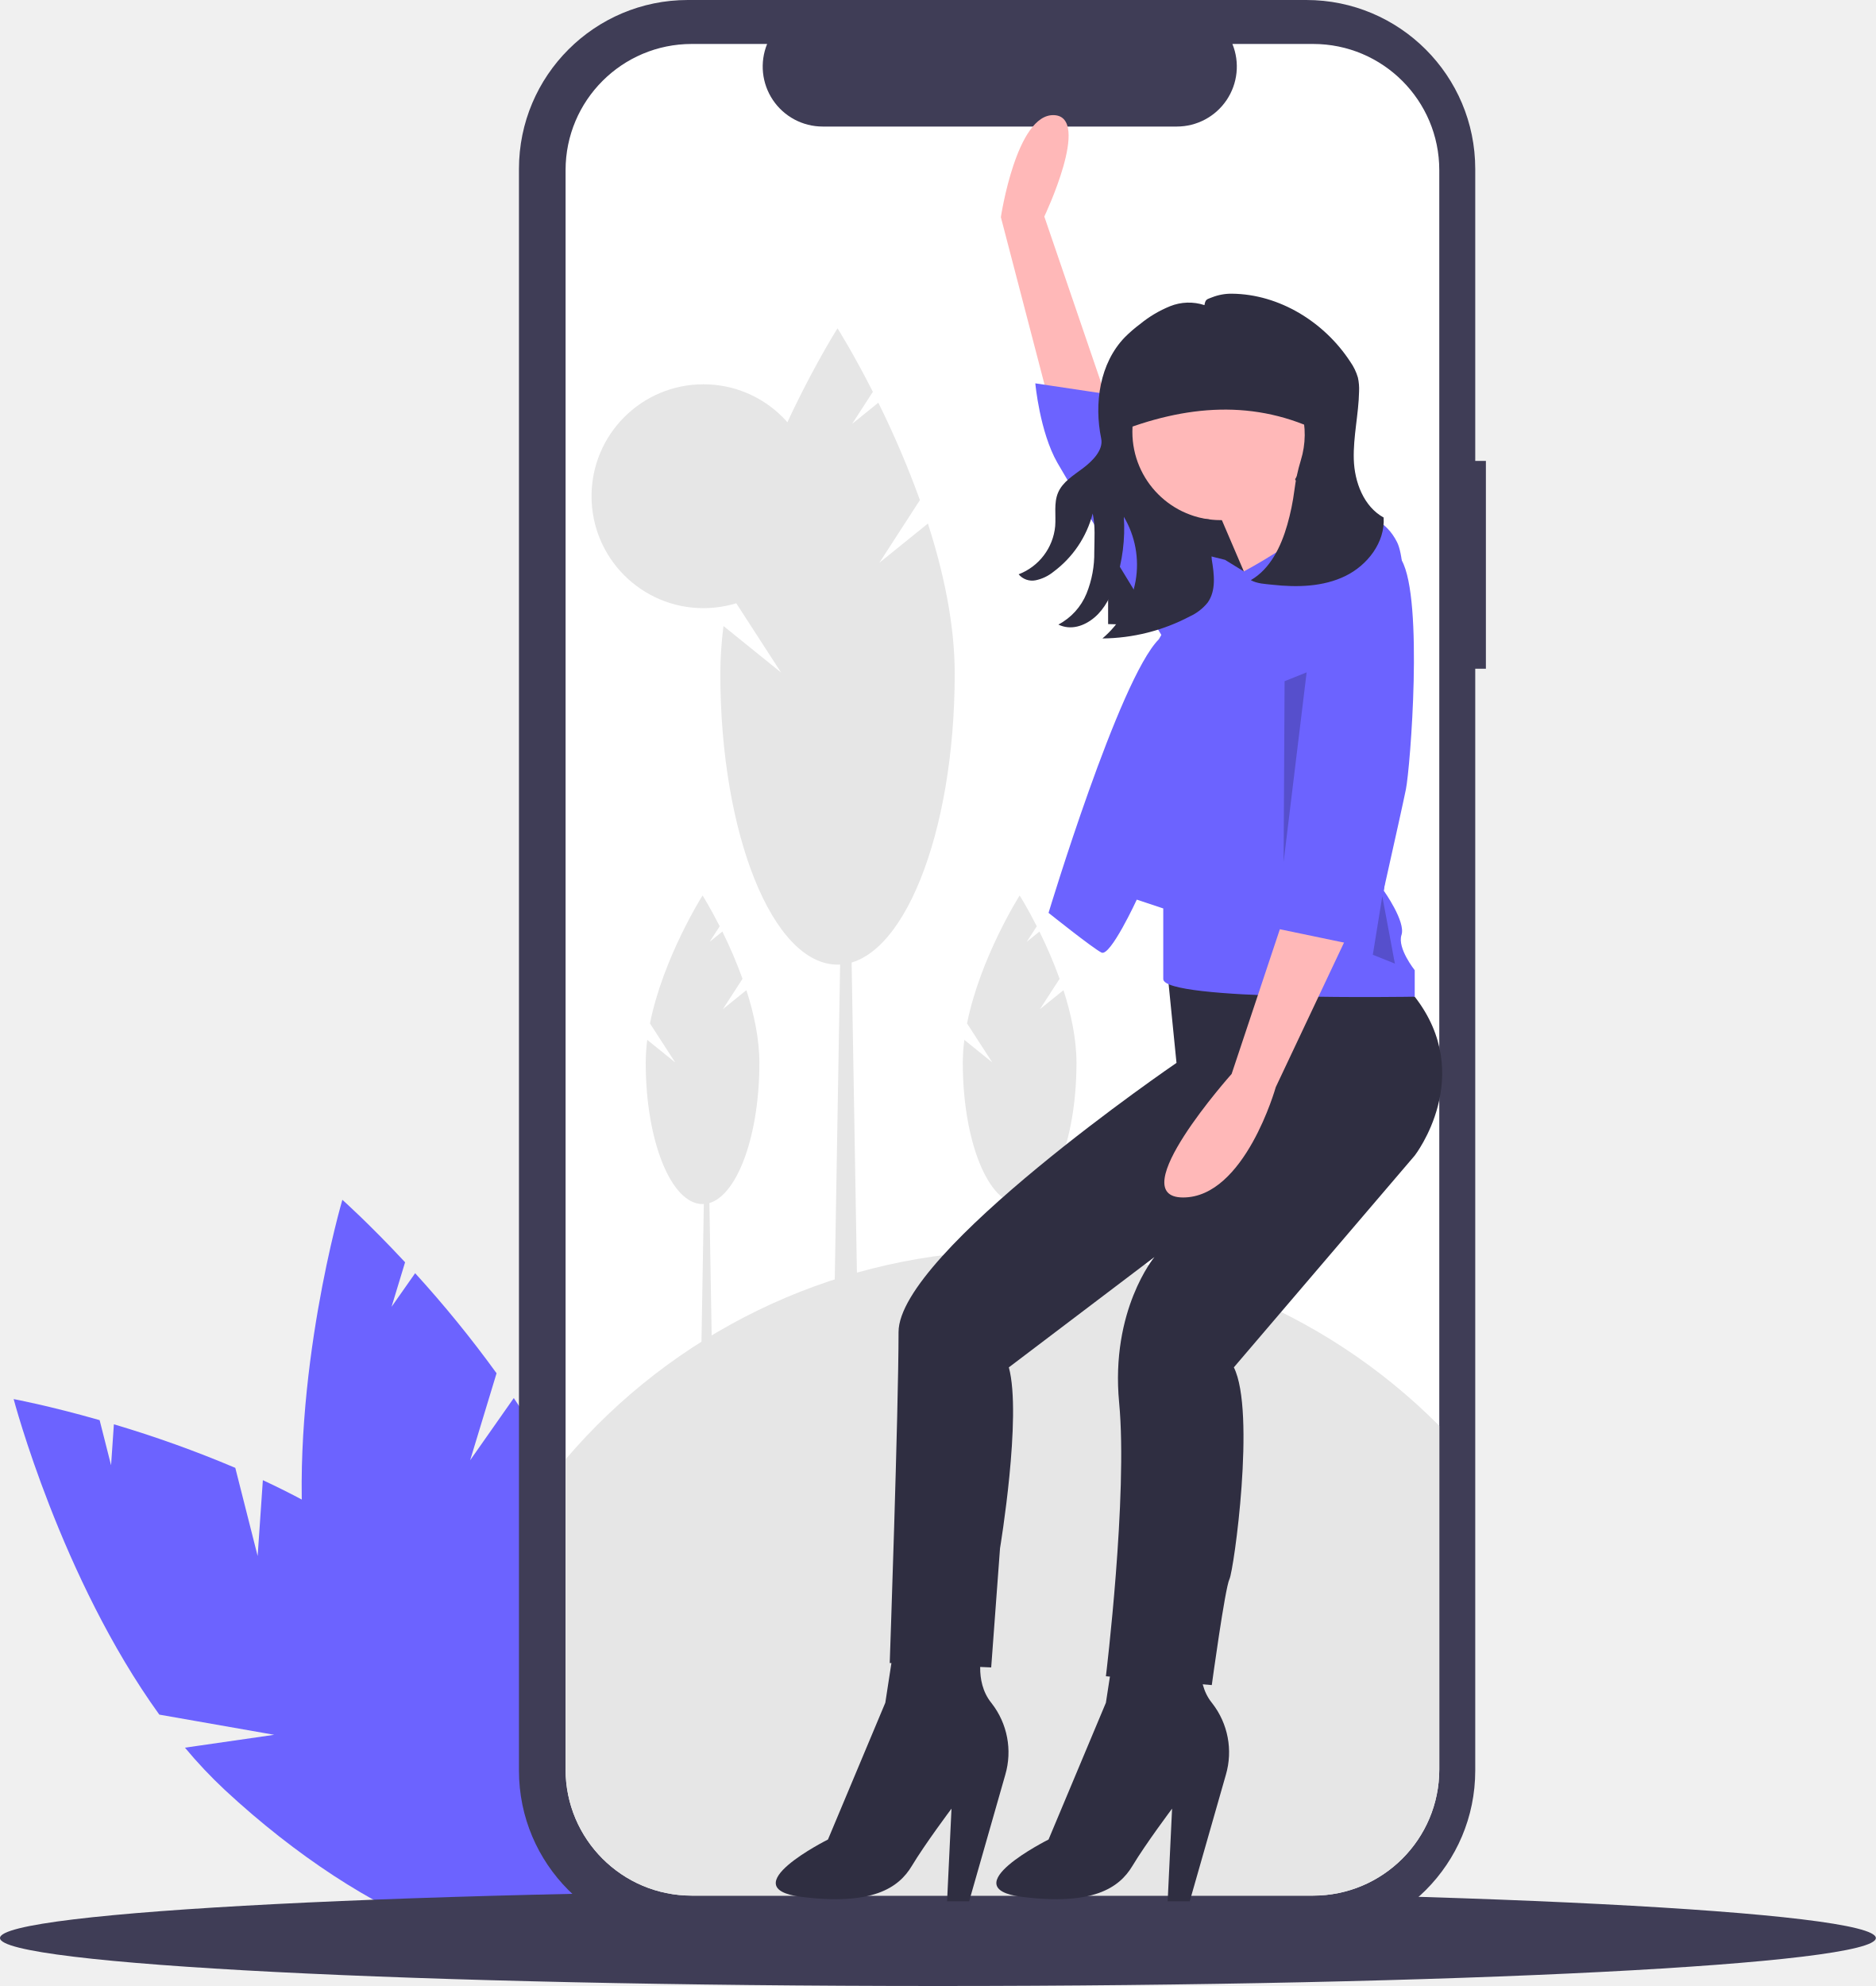
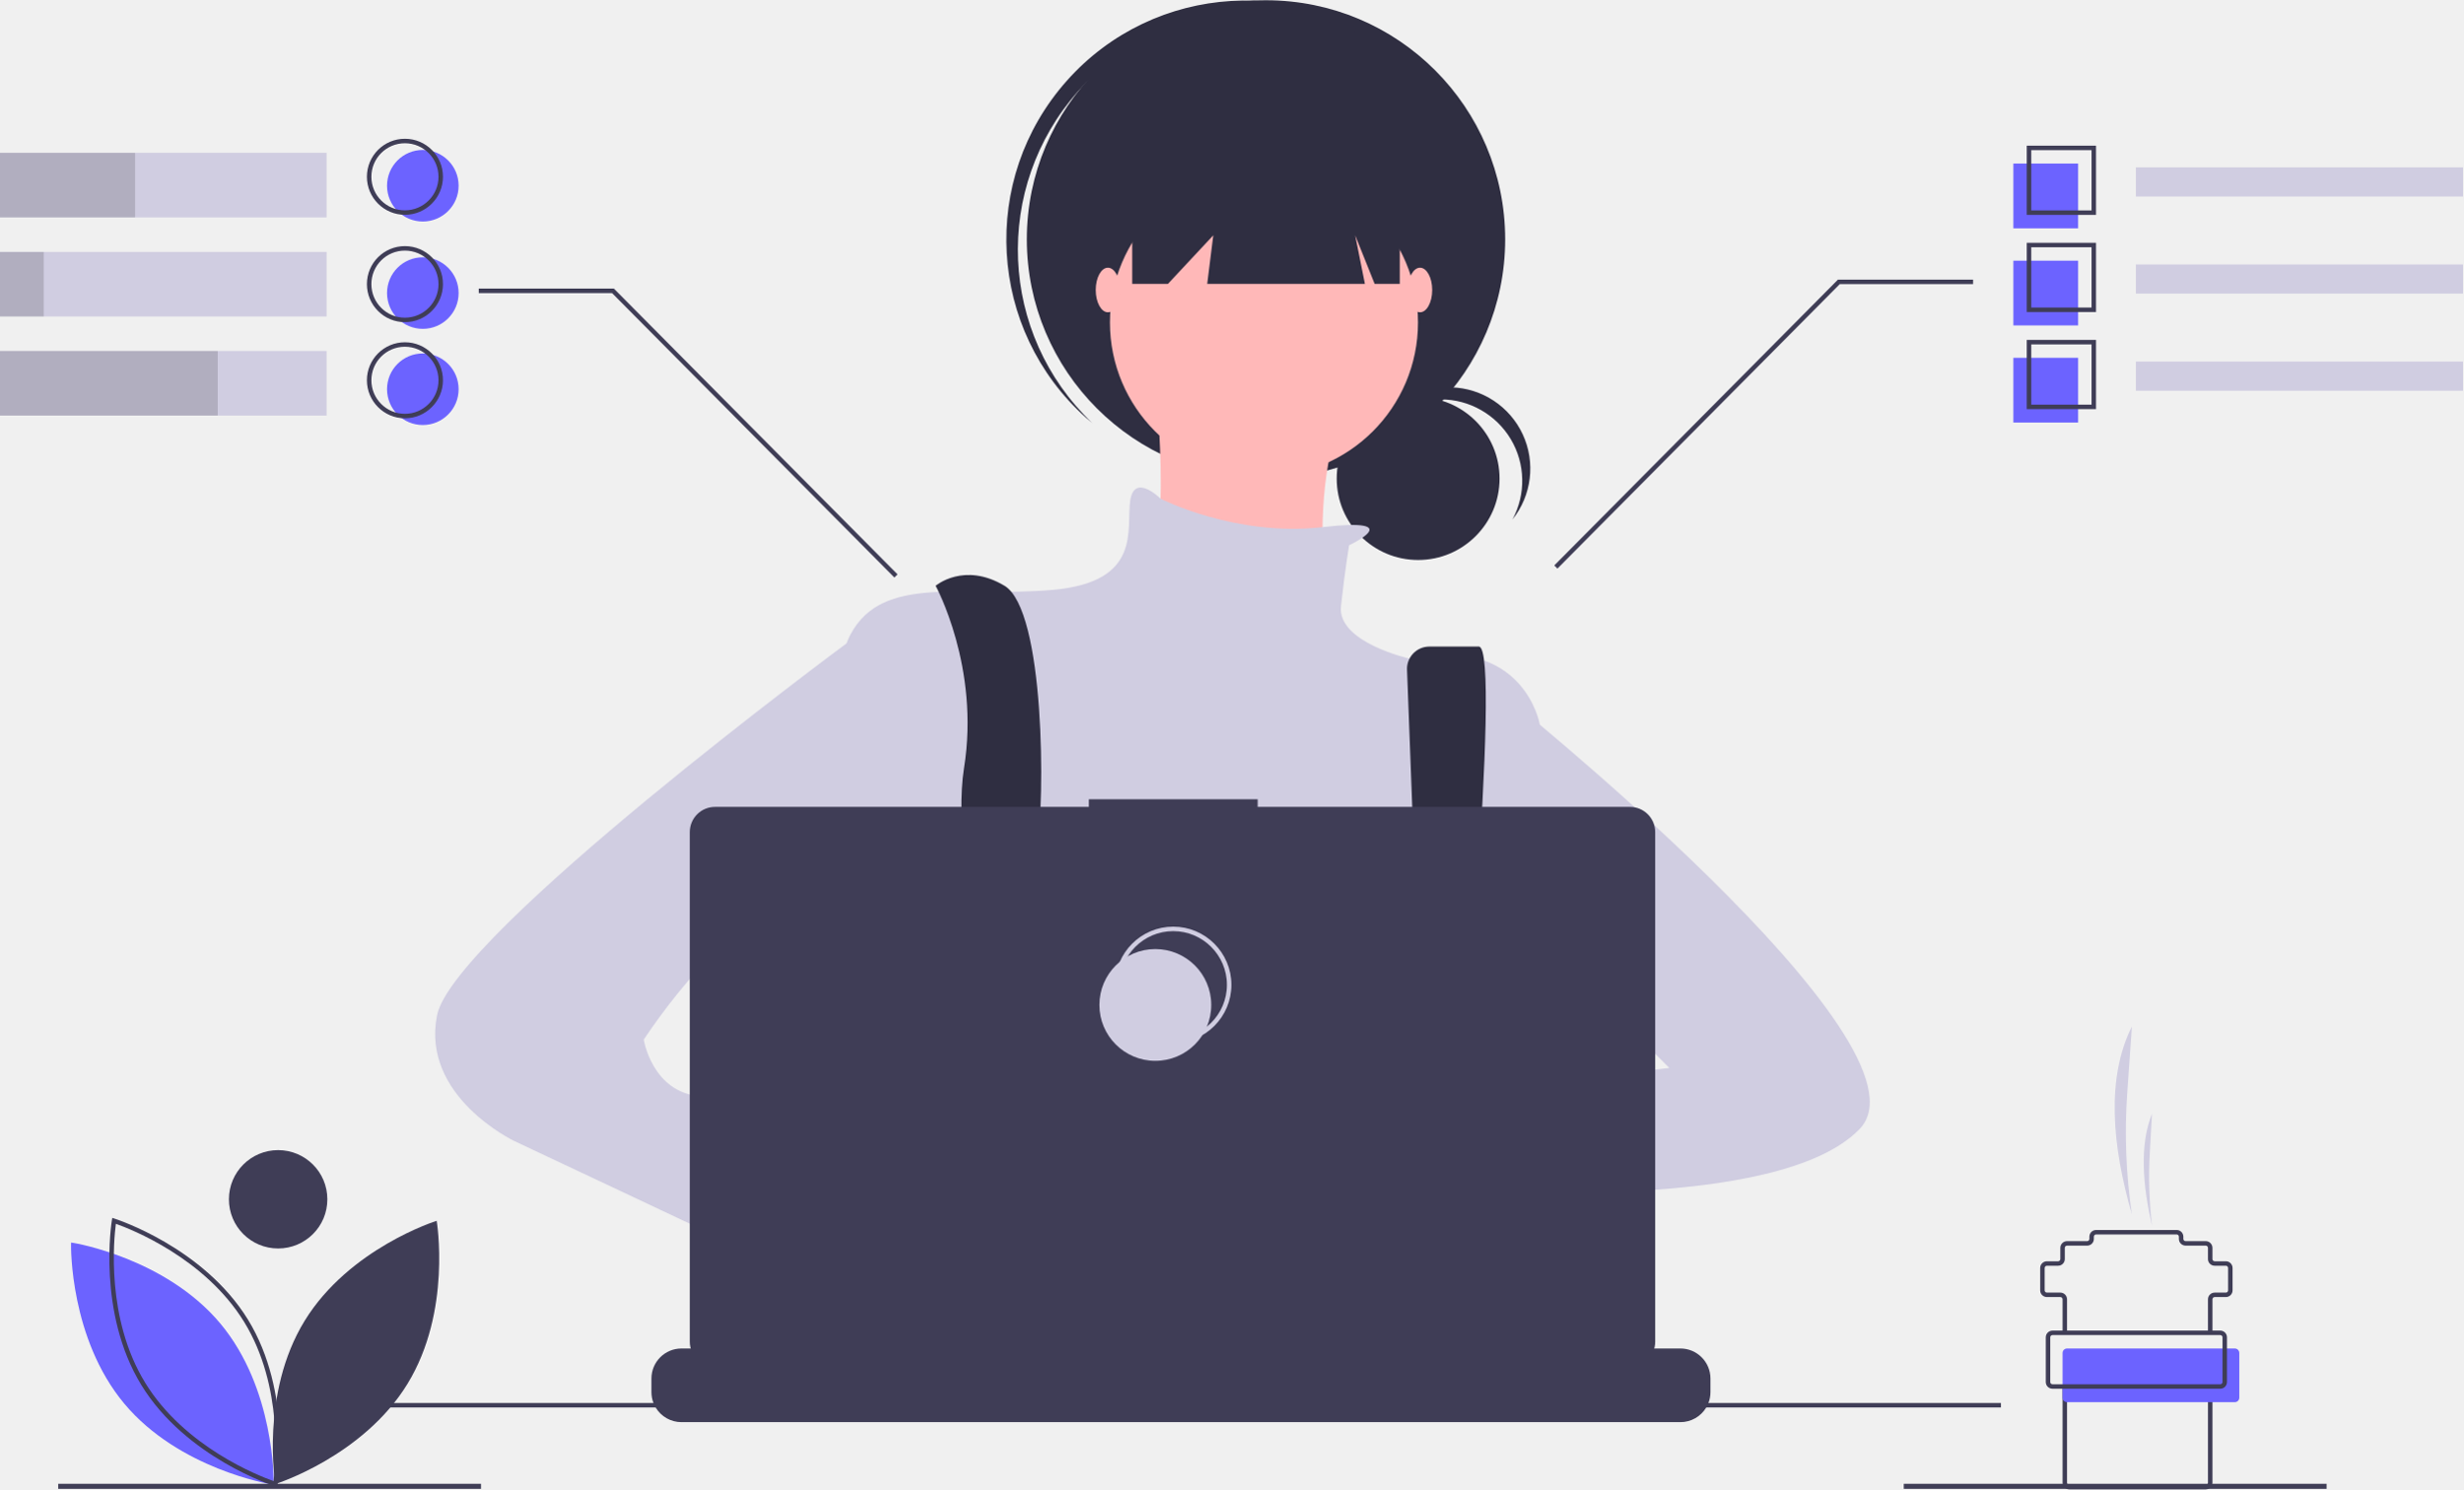
- <svg xmlns="http://www.w3.org/2000/svg" id="aadef149-4ba5-4382-9e09-7df651a328a5" data-name="Layer 1" width="704" height="745.194" viewBox="0 0 704 745.194">
-   <path d="M344.694,661.251l-8.387-33.073A429.461,429.461,0,0,0,290.742,611.834l-1.058,15.371L285.39,610.271c-19.202-5.482-32.265-7.896-32.265-7.896s17.649,67.097,54.661,118.393l43.124,7.572-33.501,4.832A173.751,173.751,0,0,0,332.395,749.052c53.84,49.97,113.807,72.894,133.938,51.203s-7.195-79.784-61.035-129.754c-16.691-15.491-37.658-27.922-58.646-37.705Z" transform="translate(-248 -77.40283)" fill="#6c63ff" />
-   <path d="M424.443,625.33l9.916-32.647a429.465,429.465,0,0,0-30.557-37.544L394.951,567.75l5.077-16.715c-13.604-14.618-23.539-23.438-23.539-23.438s-19.575,66.561-14.405,129.604l33.002,28.773L363.909,672.793a173.751,173.751,0,0,0,4.621,21.341c20.26,70.607,59.745,121.228,88.19,113.065s35.081-72.017,14.821-142.624c-6.281-21.889-17.804-43.368-30.714-62.592Z" transform="translate(-248 -77.40283)" fill="#6c63ff" />
-   <ellipse cx="352" cy="727.194" rx="352" ry="18" fill="#3f3d56" />
-   <path d="M805.654,250.35h-3.999V140.805a63.402,63.402,0,0,0-63.402-63.402H506.166a63.402,63.402,0,0,0-63.402,63.402V741.779a63.402,63.402,0,0,0,63.402,63.402H738.253a63.402,63.402,0,0,0,63.402-63.402V328.326h3.999Z" transform="translate(-248 -77.40283)" fill="#3f3d56" />
-   <path d="M788.16,141.247v600.09a47.351,47.351,0,0,1-47.35,47.35H507.61a47.351,47.351,0,0,1-47.35-47.35v-600.09a47.351,47.351,0,0,1,47.35-47.35H535.9a22.507,22.507,0,0,0,20.83,30.99H689.69a22.507,22.507,0,0,0,20.83-30.99h30.29A47.351,47.351,0,0,1,788.16,141.247Z" transform="translate(-248 -77.40283)" fill="#fff" />
-   <path d="M788.16,612.407v128.93a47.351,47.351,0,0,1-47.35,47.35H507.61a47.351,47.351,0,0,1-47.35-47.35v-116.36a222.971,222.971,0,0,1,327.9-12.57Z" transform="translate(-248 -77.40283)" fill="#e6e6e6" />
-   <polygon points="322.174 511.167 312.75 511.167 315.891 327.064 319.033 327.064 322.174 511.167" fill="#e6e6e6" />
-   <path d="M578.028,288.559l15.214-23.512a352.497,352.497,0,0,0-15.608-36.537l-9.838,7.946,7.789-12.038c-7.423-14.613-13.265-23.82-13.265-23.82s-30.512,48.081-40.705,98.988l19.523,30.171L519.525,312.301a142.61,142.61,0,0,0-1.186,17.883c0,60.291,19.691,109.166,43.981,109.166s43.981-48.875,43.981-109.166c0-18.691-4.228-38.245-10.061-56.334Z" transform="translate(-248 -77.40283)" fill="#e6e6e6" />
-   <polygon points="267.479 524.167 262.908 524.167 264.432 434.879 265.955 434.879 267.479 524.167" fill="#e6e6e6" />
-   <path d="M519.288,456.068l7.378-11.403a170.957,170.957,0,0,0-7.57-17.72l-4.771,3.854,3.778-5.838c-3.6-7.087-6.433-11.552-6.433-11.552s-14.798,23.319-19.742,48.008l9.468,14.633-10.482-8.466a69.165,69.165,0,0,0-.575,8.673c0,29.24,9.55,52.945,21.33,52.945S533,505.496,533,476.255c0-9.065-2.051-18.549-4.88-27.321Z" transform="translate(-248 -77.40283)" fill="#e6e6e6" />
-   <polygon points="386.479 524.167 381.908 524.167 383.432 434.879 384.955 434.879 386.479 524.167" fill="#e6e6e6" />
-   <path d="M638.288,456.068l7.378-11.403a170.957,170.957,0,0,0-7.57-17.72l-4.771,3.854,3.778-5.838c-3.6-7.087-6.433-11.552-6.433-11.552s-14.798,23.319-19.742,48.008l9.468,14.633-10.482-8.466a69.165,69.165,0,0,0-.575,8.673c0,29.24,9.55,52.945,21.33,52.945S652,505.496,652,476.255c0-9.065-2.051-18.549-4.88-27.321Z" transform="translate(-248 -77.40283)" fill="#e6e6e6" />
-   <circle cx="264" cy="186.194" r="42" fill="#e6e6e6" />
-   <polygon points="415.872 234.173 492.533 236.077 502.852 144.666 415.872 144.666 415.872 234.173" fill="#2f2e41" />
-   <path d="M644.77,239.961l-21.147-81.078s5.842-38.92,19.974-38.278-3.669,38.049-3.669,38.049l23.943,70.038Z" transform="translate(-248 -77.40283)" fill="#ffb8b8" />
-   <path d="M686.224,443.109l3.311,33.115s-104.311,71.196-104.311,101-3.311,124.18-3.311,124.18l38.082,1.656,3.311-44.705s8.279-49.672,3.311-67.885l54.639-41.393s-16.557,19.869-13.246,54.639S663.044,706.37,663.044,706.37l39.738,3.311s4.967-36.426,6.623-39.738,9.934-62.918,1.656-79.475l67.885-79.475s23.18-29.803,0-59.606l-13.246-6.623Z" transform="translate(-248 -77.40283)" fill="#2f2e41" />
-   <path d="M583.569,694.78l-3.311,21.524-21.524,51.328s-36.426,18.213-9.934,21.524,36.426-3.311,41.393-11.59,14.902-21.524,14.902-21.524L603.438,790.812h8.279l13.569-47.492a29.952,29.952,0,0,0-5.093-26.768q-.098-.124-.197-.248c-6.623-8.279-3.311-19.869-3.311-19.869Z" transform="translate(-248 -77.40283)" fill="#2f2e41" />
-   <path d="M666.355,694.78l-3.311,21.524-21.524,51.328s-36.426,18.213-9.934,21.524,36.426-3.311,41.393-11.59,14.902-21.524,14.902-21.524L686.224,790.812h8.279l13.569-47.492a29.952,29.952,0,0,0-5.093-26.768q-.098-.124-.197-.248c-6.623-8.279-3.311-19.869-3.311-19.869Z" transform="translate(-248 -77.40283)" fill="#2f2e41" />
-   <circle cx="458.093" cy="162.051" r="33.115" fill="#ffb8b8" />
-   <path d="M704.437,267.601l14.902,34.77,29.803-23.18s-18.213-24.836-18.213-28.147Z" transform="translate(-248 -77.40283)" fill="#ffb8b8" />
-   <path d="M707.749,287.47l7.064,4.341s22.823-12.101,28.576-20.639c0,0,20.655-6.882,28.934,9.675s-4.967,130.803-4.967,130.803,8.279,11.59,6.623,16.557S778.945,441.453,778.945,441.453v9.934s-94.377,1.656-94.377-6.623V418.273l-9.934-3.311s-9.934,21.524-13.246,19.869-19.869-14.902-19.869-14.902,26.492-87.754,41.393-102.655l18.213-31.459Z" transform="translate(-248 -77.40283)" fill="#6c63ff" />
-   <path d="M704.437,289.126s-3.311-6.623-8.279-8.279-29.803-36.426-29.803-36.426l3.311-18.213-33.115-4.967s1.656,18.213,8.279,29.803,43.049,71.196,43.049,71.196l18.213-33.115Z" transform="translate(-248 -77.40283)" fill="#6c63ff" />
-   <path d="M730.101,420.756l-19.869,59.606s-41.393,46.36-18.213,46.36,34.77-41.393,34.77-41.393l28.147-59.606Z" transform="translate(-248 -77.40283)" fill="#ffb8b8" />
-   <path d="M666.405,239.938c26.522-10.63,52.669-12.898,78.135,0V218.511A13.955,13.955,0,0,0,730.584,204.556H677.43a11.025,11.025,0,0,0-11.025,11.025Z" transform="translate(-248 -77.40283)" fill="#2f2e41" />
-   <path d="M750.798,285.814s15.107-12.796,23.283,1.881,3.209,77.594,1.553,85.873-13.246,59.606-13.246,59.606l-39.738-8.279s-3.311-23.18,6.623-21.524Z" transform="translate(-248 -77.40283)" fill="#6c63ff" />
-   <path d="M767.278,271.587c-7.475-4.105-10.954-13.318-11.202-21.843-.248-8.524,1.819-16.961,1.982-25.487a19.701,19.701,0,0,0-.442-5.197,19.992,19.992,0,0,0-2.859-5.917c-9.721-14.895-26.618-25.372-44.416-25.537a19.727,19.727,0,0,0-7.516,1.382c-1.84.737-2.442.647-2.794,2.906a18.808,18.808,0,0,0-12.908.41,43.67,43.67,0,0,0-11.288,6.722,50.911,50.911,0,0,0-5.707,4.941c-9.406,9.744-11.572,24.762-8.847,38.028.886,4.313-3.365,8.477-6.882,11.126s-7.578,5.082-9.305,9.132c-1.661,3.896-.749,8.352-1.083,12.574a21.506,21.506,0,0,1-13.72,18.069,6.619,6.619,0,0,0,6.386,2.246,15.717,15.717,0,0,0,6.654-3.168,39.582,39.582,0,0,0,14.756-21.895c1.033,4.698.632,9.544.594,14.355a40.097,40.097,0,0,1-2.907,15.679,22.958,22.958,0,0,1-10.57,11.639c4.614,2.259,9.698.622,13.607-2.711,3.909-3.332,6.218-8.17,7.83-13.047a65.027,65.027,0,0,0,3.133-24.68A35.239,35.239,0,0,1,674.197,295.34a36.73,36.73,0,0,1-12.458,21.624,71.559,71.559,0,0,0,32.752-8.248,18.537,18.537,0,0,0,6.718-5.174c3.251-4.51,2.482-10.661,1.57-16.145-.721-4.336,4.698-10.605,1.595-13.719a5.144,5.144,0,0,0-3.449-1.482c-9.453-.91-18.205-5.657-23.25-13.703-3.535-5.638-5.876-12.076-5.876-18.097a32.931,32.931,0,1,1,64.385,9.772,66.082,66.082,0,0,0-2.397,11.16,87.685,87.685,0,0,1-2.673,12.983c-2.348,8.175-6.325,16.517-13.685,20.781,2.473,1.353,5.336,1.414,8.138,1.723,9.235,1.018,18.948.793,27.307-3.263C761.23,289.496,767.874,280.858,767.278,271.587Z" transform="translate(-248 -77.40283)" fill="#2f2e41" />
-   <polygon points="490.38 252.288 481.739 323.422 482.101 255.6 490.38 252.288" opacity="0.2" />
-   <polygon points="518.772 336.291 515.216 358.255 523.494 361.567 518.772 336.291" opacity="0.2" />
+ <svg xmlns="http://www.w3.org/2000/svg" id="f61e7f2c-3df8-44b9-b514-d2b672d0e0d5" data-name="Layer 1" width="1101" height="666.051" viewBox="0 0 1101 666.051">
+   <circle cx="633.929" cy="214.02" r="36.396" fill="#2f2e41" />
+   <path d="M693.569,295.601a36.401,36.401,0,0,1,32.039,53.669,36.387,36.387,0,1,0-60.454-39.982A36.306,36.306,0,0,1,693.569,295.601Z" transform="translate(-49.50001 -116.9745)" fill="#2f2e41" />
+   <circle cx="565.919" cy="107.031" r="106.912" fill="#2f2e41" />
+   <path d="M531.51,157.671A106.893,106.893,0,0,1,679.677,146.461c-.874-.831-1.739-1.669-2.648-2.476A106.913,106.913,0,0,0,534.963,303.792c.908.808,1.842,1.568,2.77,2.339A106.893,106.893,0,0,1,531.51,157.671Z" transform="translate(-49.50001 -116.9745)" fill="#2f2e41" />
+   <circle cx="565.013" cy="144.178" r="68.859" fill="#ffb8b8" />
+   <path d="M565.587,282.898s9.06,83.356-5.436,92.416,83.356,21.745,83.356,21.745-14.497-90.604,21.745-114.161Z" transform="translate(-49.50001 -116.9745)" fill="#ffb8b8" />
+   <path d="M652.566,360.817s26.982-12.6-11.878-8.112-72.388-12.727-72.388-12.727-11.774-11.778-13.586.906,5.436,36.242-34.429,39.866-76.107-7.248-90.604,19.933-7.248,144.966-7.248,144.966,27.181,97.852,48.926,112.349,212.013-5.436,212.013-5.436L737.734,554.709V440.548s-7.248-39.866-57.986-28.993c0,0-32.617-7.248-30.805-23.557S652.566,360.817,652.566,360.817Z" transform="translate(-49.50001 -116.9745)" fill="#d0cde1" />
+   <path d="M478.55,727.245c1.12-4.88,1.87-7.64,1.87-7.64l-.58-3.97-5.97-40.54-2.51-17.1c21.74-9.06,27.18-50.74,27.18-50.74l.82-.49,3.71-2.22v-.01l13.32-7.99.27-.16,5.38,3.58,10.93,7.29c38.24,28.12,77.18,27.62,101.21,23.19,14.69-2.71,23.82-6.88,23.82-6.88l26.36-8.79.82-.27.81.12,15.46,2.34.28.05,1.28.19-3.58,24.75-5.19,35.97c13.71,7.26,25.9,20.9,36.56,37.71q3.54,5.58,6.86,11.61c2.88,5.2,5.63,10.61,8.25,16.15.32.66.63,1.33.94,2,1.01,2.17,2.01,4.36,2.98,6.56H473.75c.36-2.21.72-4.32,1.07-6.35a1.548,1.548,0,0,0,.04-.21c.13-.68.25-1.34.36-2C476.44,736.795,477.62,731.285,478.55,727.245Z" transform="translate(-49.50001 -116.9745)" fill="#2f2e41" />
+   <path d="M467.735,378.938s19.933,36.242,12.685,81.543S502.164,618.132,502.164,618.132l21.745-5.436s-14.497-94.228-10.872-115.973,3.624-106.912-14.497-117.785S467.735,378.938,467.735,378.938Z" transform="translate(-49.50001 -116.9745)" fill="#2f2e41" />
+   <path d="M678.473,416.6l7.617,200.626,14.497,9.06s20.839-220.167,9.966-220.167H688.43A9.97,9.97,0,0,0,678.473,416.6Z" transform="translate(-49.50001 -116.9745)" fill="#2f2e41" />
+   <circle cx="462.63" cy="487.567" r="9.06" fill="#6c63ff" />
+   <circle cx="643.838" cy="496.627" r="9.06" fill="#6c63ff" />
+   <polygon points="506.12 58.104 506.12 126.963 522.067 126.963 542.362 105.218 539.644 126.963 610.133 126.963 605.784 105.218 614.482 126.963 625.717 126.963 625.717 58.104 506.12 58.104" fill="#2f2e41" />
+   <ellipse cx="495.248" cy="129.681" rx="5.436" ry="9.966" fill="#ffb8b8" />
+   <ellipse cx="634.778" cy="129.681" rx="5.436" ry="9.966" fill="#ffb8b8" />
+   <path d="M721.425,612.695s-82.449-15.403-87.886,11.778,91.51,15.403,91.51,15.403Z" transform="translate(-49.50001 -116.9745)" fill="#ffb8b8" />
+   <path d="M719.613,426.052S917.129,583.702,880.888,621.756,706.929,648.937,706.929,648.937l9.06-45.302,79.731-9.06L755.855,554.709l-36.242,3.624Z" transform="translate(-49.50001 -116.9745)" fill="#d0cde1" />
+   <path d="M427.869,688.803l25.369,19.933s18.121,56.174,45.302,39.866S473.171,674.306,473.171,674.306l-30.805-10.872Z" transform="translate(-49.50001 -116.9745)" fill="#ffb8b8" />
+   <path d="M453.238,397.058l-25.301,7.614s-175.84,130.104-183.088,166.346S279.279,627.192,279.279,627.192l157.651,74.295,16.309-43.49-74.295-38.054s5.436-10.872-16.309-12.685S337.265,581.89,337.265,581.89s43.49-67.047,67.047-52.55,30.805,25.369,30.805,25.369Z" transform="translate(-49.50001 -116.9745)" fill="#d0cde1" />
+   <path d="M814.1,733.455v6.07a13.34,13.34,0,0,1-.91,4.87,13.682,13.682,0,0,1-.97,2,13.437,13.437,0,0,1-11.55,6.56H354.12a13.437,13.437,0,0,1-11.55-6.56,13.688,13.688,0,0,1-.97-2,13.342,13.342,0,0,1-.91-4.87v-6.07a13.426,13.426,0,0,1,13.43-13.43h25.74v-2.83a.559.559,0,0,1,.56-.56h13.43a.559.559,0,0,1,.56.56v2.83h8.39v-2.83a.559.559,0,0,1,.56-.56h13.43a.559.559,0,0,1,.56.56v2.83h8.4v-2.83a.559.559,0,0,1,.56-.56h13.43a.559.559,0,0,1,.56.56v2.83h8.39v-2.83a.559.559,0,0,1,.56-.56h13.43a.559.559,0,0,1,.56.56v2.83h8.39v-2.83a.559.559,0,0,1,.56-.56h13.43a.559.559,0,0,1,.56.56v2.83h8.4v-2.83a.559.559,0,0,1,.56-.56h13.43a.559.559,0,0,1,.56.56v2.83h8.39v-2.83a.559.559,0,0,1,.56-.56h105.2a.559.559,0,0,1,.56.56v2.83h8.4v-2.83a.559.559,0,0,1,.56-.56h13.43a.566.566,0,0,1,.56.56v2.83h8.39v-2.83a.559.559,0,0,1,.56-.56h13.43a.559.559,0,0,1,.56.56v2.83h8.39v-2.83a.559.559,0,0,1,.56-.56h13.43a.559.559,0,0,1,.56.56v2.83h8.4v-2.83a.559.559,0,0,1,.56-.56h13.43a.557.557,0,0,1,.55.56v2.83h8.4v-2.83a.559.559,0,0,1,.56-.56H738a.559.559,0,0,1,.56.56v2.83h8.39v-2.83a.559.559,0,0,1,.56-.56h13.43a.559.559,0,0,1,.56.56v2.83h39.17A13.426,13.426,0,0,1,814.1,733.455Z" transform="translate(-49.50001 -116.9745)" fill="#3f3d56" />
+   <rect x="161.448" y="627.416" width="733" height="2" fill="#3f3d56" />
+   <path d="M778.142,477.821H611.7v-3.431H536.228v3.431h-167.129a11.259,11.259,0,0,0-11.259,11.259v227.911A11.259,11.259,0,0,0,369.099,728.25H778.142a11.259,11.259,0,0,0,11.259-11.259V489.08A11.259,11.259,0,0,0,778.142,477.821Z" transform="translate(-49.50001 -116.9745)" fill="#3f3d56" />
+   <circle cx="524.448" cy="440.416" r="25" fill="none" stroke="#d0cde1" stroke-miterlimit="10" stroke-width="2" />
+   <circle cx="516.448" cy="449.416" r="25" fill="#d0cde1" />
+   <rect x="26.02" y="663.551" width="189" height="2.262" fill="#3f3d56" />
+   <rect x="851.02" y="663.551" width="189" height="2.262" fill="#3f3d56" />
+   <path d="M185.639,707.692c-19.911,32.506-13.061,72.941-13.061,72.941s39.133-12.269,59.044-44.775,13.061-72.941,13.061-72.941S205.55,675.185,185.639,707.692Z" transform="translate(-49.50001 -116.9745)" fill="#3f3d56" />
+   <path d="M171.766,780.901l-1.132-.179c-.409-.065-41.158-6.817-65.562-36.015-24.404-29.199-23.817-70.5-23.809-70.914l.024-1.146,1.132.179c.409.065,41.158,6.817,65.562,36.016h0c24.404,29.198,23.817,70.499,23.809,70.913Z" transform="translate(-49.50001 -116.9745)" fill="#6c63ff" />
+   <path d="M173.374,781.929l-1.094-.343c-.396-.124-39.721-12.756-59.598-45.206-19.877-32.451-13.263-73.223-13.194-73.631l.191-1.13,1.094.343c.396.124,39.721,12.756,59.598,45.207h0c19.877,32.45,13.263,73.222,13.194,73.63Zm-72.081-117.678c-.905,6.843-4.514,42.336,13.095,71.084,17.609,28.747,50.867,41.658,57.373,43.962.905-6.843,4.514-42.336-13.095-71.083h0C141.056,679.466,107.798,666.555,101.293,664.251Z" transform="translate(-49.50001 -116.9745)" fill="#3f3d56" />
+   <circle cx="124.321" cy="536.328" r="22" fill="#3f3d56" />
+   <polygon points="399.789 258.254 273.582 131.051 214 131.051 214 129.051 274.417 129.051 274.711 129.348 401.211 256.848 399.789 258.254" fill="#3f3d56" />
+   <polygon points="696.211 254.254 822.417 127.051 882 127.051 882 125.051 821.582 125.051 821.289 125.348 694.789 252.848 696.211 254.254" fill="#3f3d56" />
+   <rect x="0" y="68.34" width="146" height="28.877" fill="#d0cde1" />
+   <rect x="0" y="112.651" width="146" height="28.877" fill="#d0cde1" />
+   <rect x="0" y="156.963" width="146" height="28.877" fill="#d0cde1" />
+   <rect x="0" y="68.34" width="60.399" height="28.877" opacity="0.15" />
+   <rect y="112.651" width="19.554" height="28.877" opacity="0.15" />
+   <rect x="0" y="156.963" width="97.333" height="28.877" opacity="0.15" />
+   <rect x="954.776" y="74.827" width="146.224" height="13.03" fill="#d0cde1" />
+   <rect x="900" y="73.14" width="28.955" height="28.955" fill="#6c63ff" />
+   <rect x="900" y="116.573" width="28.955" height="28.955" fill="#6c63ff" />
+   <rect x="900" y="160.006" width="28.955" height="28.955" fill="#6c63ff" />
+   <path d="M986.455,213.07H955.5V182.115h30.955Zm-28.955-2h26.955V184.115H957.5Z" transform="translate(-49.50001 -116.9745)" fill="#3f3d56" />
+   <rect x="954.776" y="118.26" width="146.224" height="13.03" fill="#d0cde1" />
+   <path d="M986.455,256.503H955.5V225.548h30.955Zm-28.955-2h26.955V227.548H957.5Z" transform="translate(-49.50001 -116.9745)" fill="#3f3d56" />
+   <rect x="954.776" y="161.693" width="146.224" height="13.03" fill="#d0cde1" />
+   <path d="M986.455,299.936H955.5V268.981h30.955Zm-28.955-2h26.955V270.981H957.5Z" transform="translate(-49.50001 -116.9745)" fill="#3f3d56" />
+   <circle cx="189" cy="83.051" r="16" fill="#6c63ff" />
+   <circle cx="189" cy="131.051" r="16" fill="#6c63ff" />
+   <circle cx="189" cy="174.051" r="16" fill="#6c63ff" />
+   <path d="M230.5,213.025a17,17,0,1,1,17-17A17.019,17.019,0,0,1,230.5,213.025Zm0-32a15,15,0,1,0,15,15A15.017,15.017,0,0,0,230.5,181.025Z" transform="translate(-49.50001 -116.9745)" fill="#3f3d56" />
+   <path d="M230.5,261.025a17,17,0,1,1,17-17A17.019,17.019,0,0,1,230.5,261.025Zm0-32a15,15,0,1,0,15,15A15.017,15.017,0,0,0,230.5,229.025Z" transform="translate(-49.50001 -116.9745)" fill="#3f3d56" />
+   <path d="M230.5,304.025a17,17,0,1,1,17-17A17.019,17.019,0,0,1,230.5,304.025Zm0-32a15,15,0,1,0,15,15A15.017,15.017,0,0,0,230.5,272.025Z" transform="translate(-49.50001 -116.9745)" fill="#3f3d56" />
+   <path d="M1038.5,713.025h-2v-15a3.003,3.003,0,0,1,3-3h5a1.001,1.001,0,0,0,1-1v-10a1.001,1.001,0,0,0-1-1h-5a3.003,3.003,0,0,1-3-3v-5a1.001,1.001,0,0,0-1-1h-9a3.003,3.003,0,0,1-3-3v-1a1.001,1.001,0,0,0-1-1h-36a1.001,1.001,0,0,0-1,1v1a3.003,3.003,0,0,1-3,3h-9a1.001,1.001,0,0,0-1,1v5a3.003,3.003,0,0,1-3,3h-5a1.001,1.001,0,0,0-1,1v10a1.001,1.001,0,0,0,1,1h6a3.003,3.003,0,0,1,3,3v15h-2v-15a1.001,1.001,0,0,0-1-1h-6a3.003,3.003,0,0,1-3-3v-10a3.003,3.003,0,0,1,3-3h5a1.001,1.001,0,0,0,1-1v-5a3.003,3.003,0,0,1,3-3h9a1.001,1.001,0,0,0,1-1v-1a3.003,3.003,0,0,1,3-3h36a3.003,3.003,0,0,1,3,3v1a1.001,1.001,0,0,0,1,1h9a3.003,3.003,0,0,1,3,3v5a1.001,1.001,0,0,0,1,1h5a3.003,3.003,0,0,1,3,3v10a3.003,3.003,0,0,1-3,3h-5a1.001,1.001,0,0,0-1,1Z" transform="translate(-49.50001 -116.9745)" fill="#3f3d56" />
+   <path d="M1035.5,783.025h-61a3.003,3.003,0,0,1-3-3v-43h2v43a1.001,1.001,0,0,0,1,1h61a1.001,1.001,0,0,0,1-1v-43h2v43A3.003,3.003,0,0,1,1035.5,783.025Z" transform="translate(-49.50001 -116.9745)" fill="#3f3d56" />
+   <rect x="922" y="603.051" width="79" height="24" rx="2" fill="#6c63ff" />
+   <path d="M1042,738.025H967a3.003,3.003,0,0,1-3-3v-20a3.003,3.003,0,0,1,3-3h75a3.003,3.003,0,0,1,3,3v20A3.003,3.003,0,0,1,1042,738.025Zm-75-24a1.001,1.001,0,0,0-1,1v20a1.001,1.001,0,0,0,1,1h75a1.001,1.001,0,0,0,1-1v-20a1.001,1.001,0,0,0-1-1Z" transform="translate(-49.50001 -116.9745)" fill="#3f3d56" />
+   <path d="M1002.5,660.025v0a249.628,249.628,0,0,1-2.095-54.111L1002.5,576.025h0c-11.542,22.966-8.933,53.192,0,84Z" transform="translate(-49.50001 -116.9745)" fill="#d0cde1" />
+   <path d="M1011.5,665.025v0a183.497,183.497,0,0,1-1.008-32.209L1011.5,615.025h0c-5.553,13.67-4.298,31.662,0,50Z" transform="translate(-49.50001 -116.9745)" fill="#d0cde1" />
</svg>
